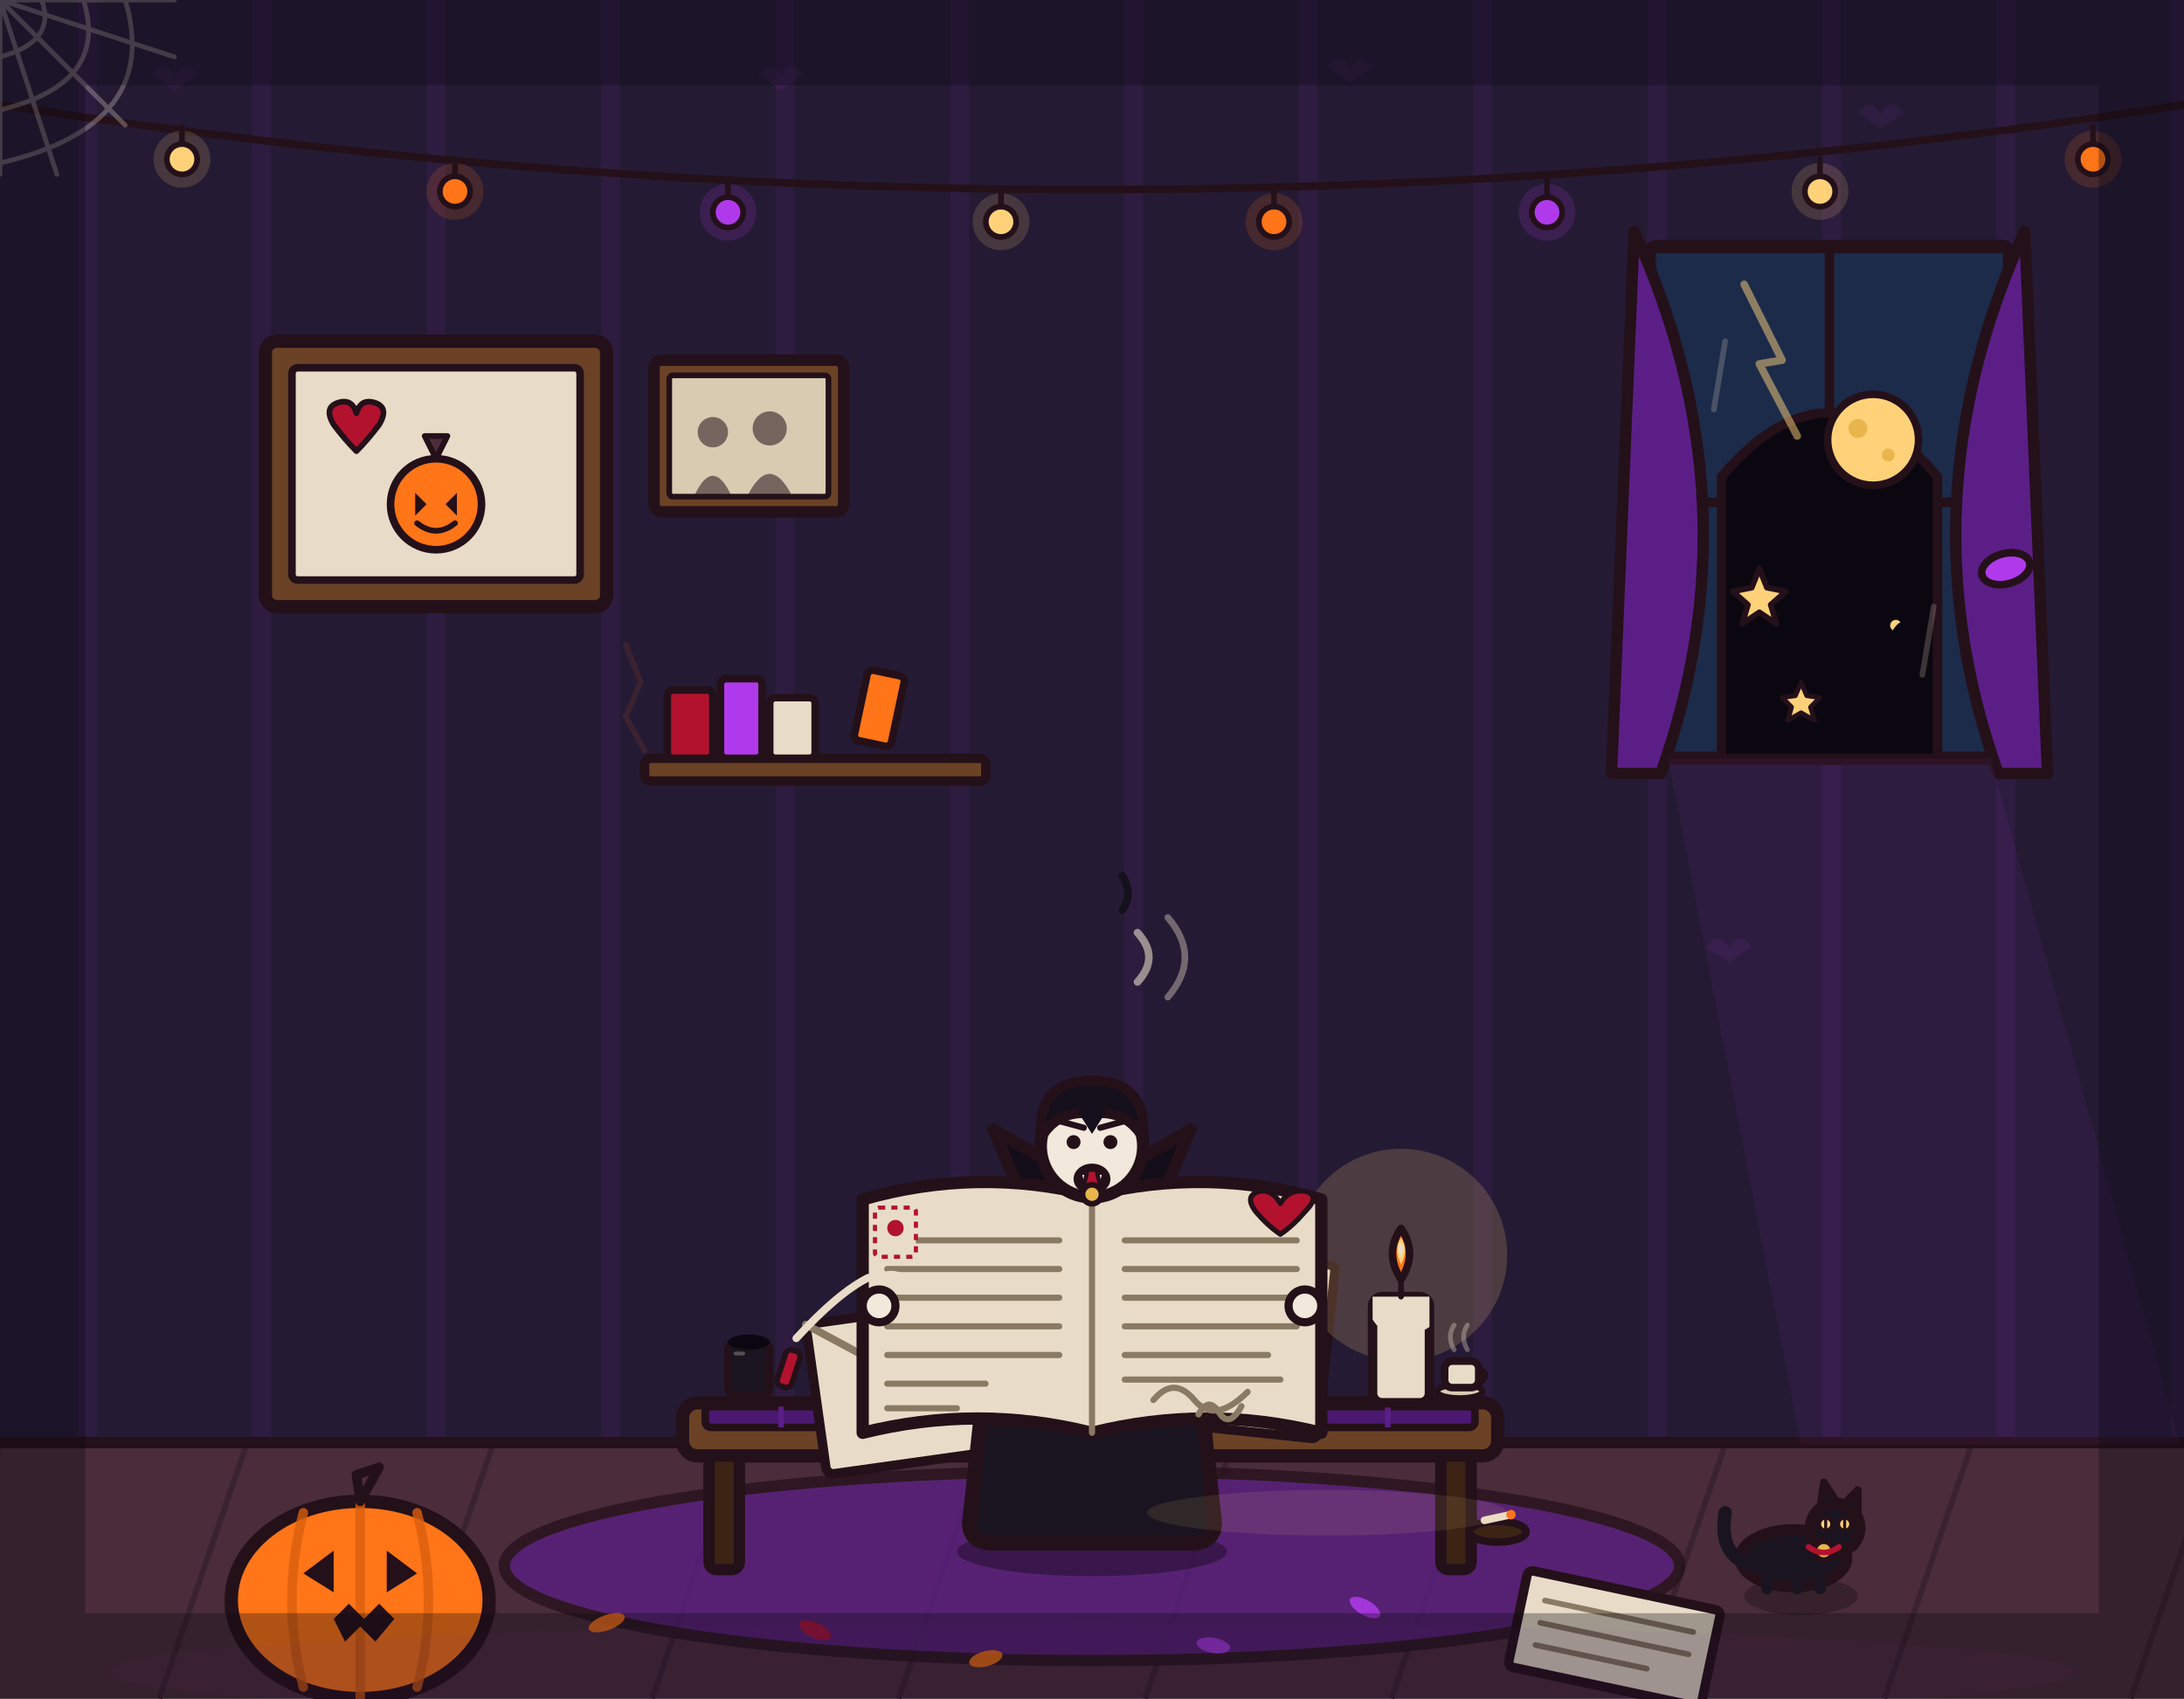
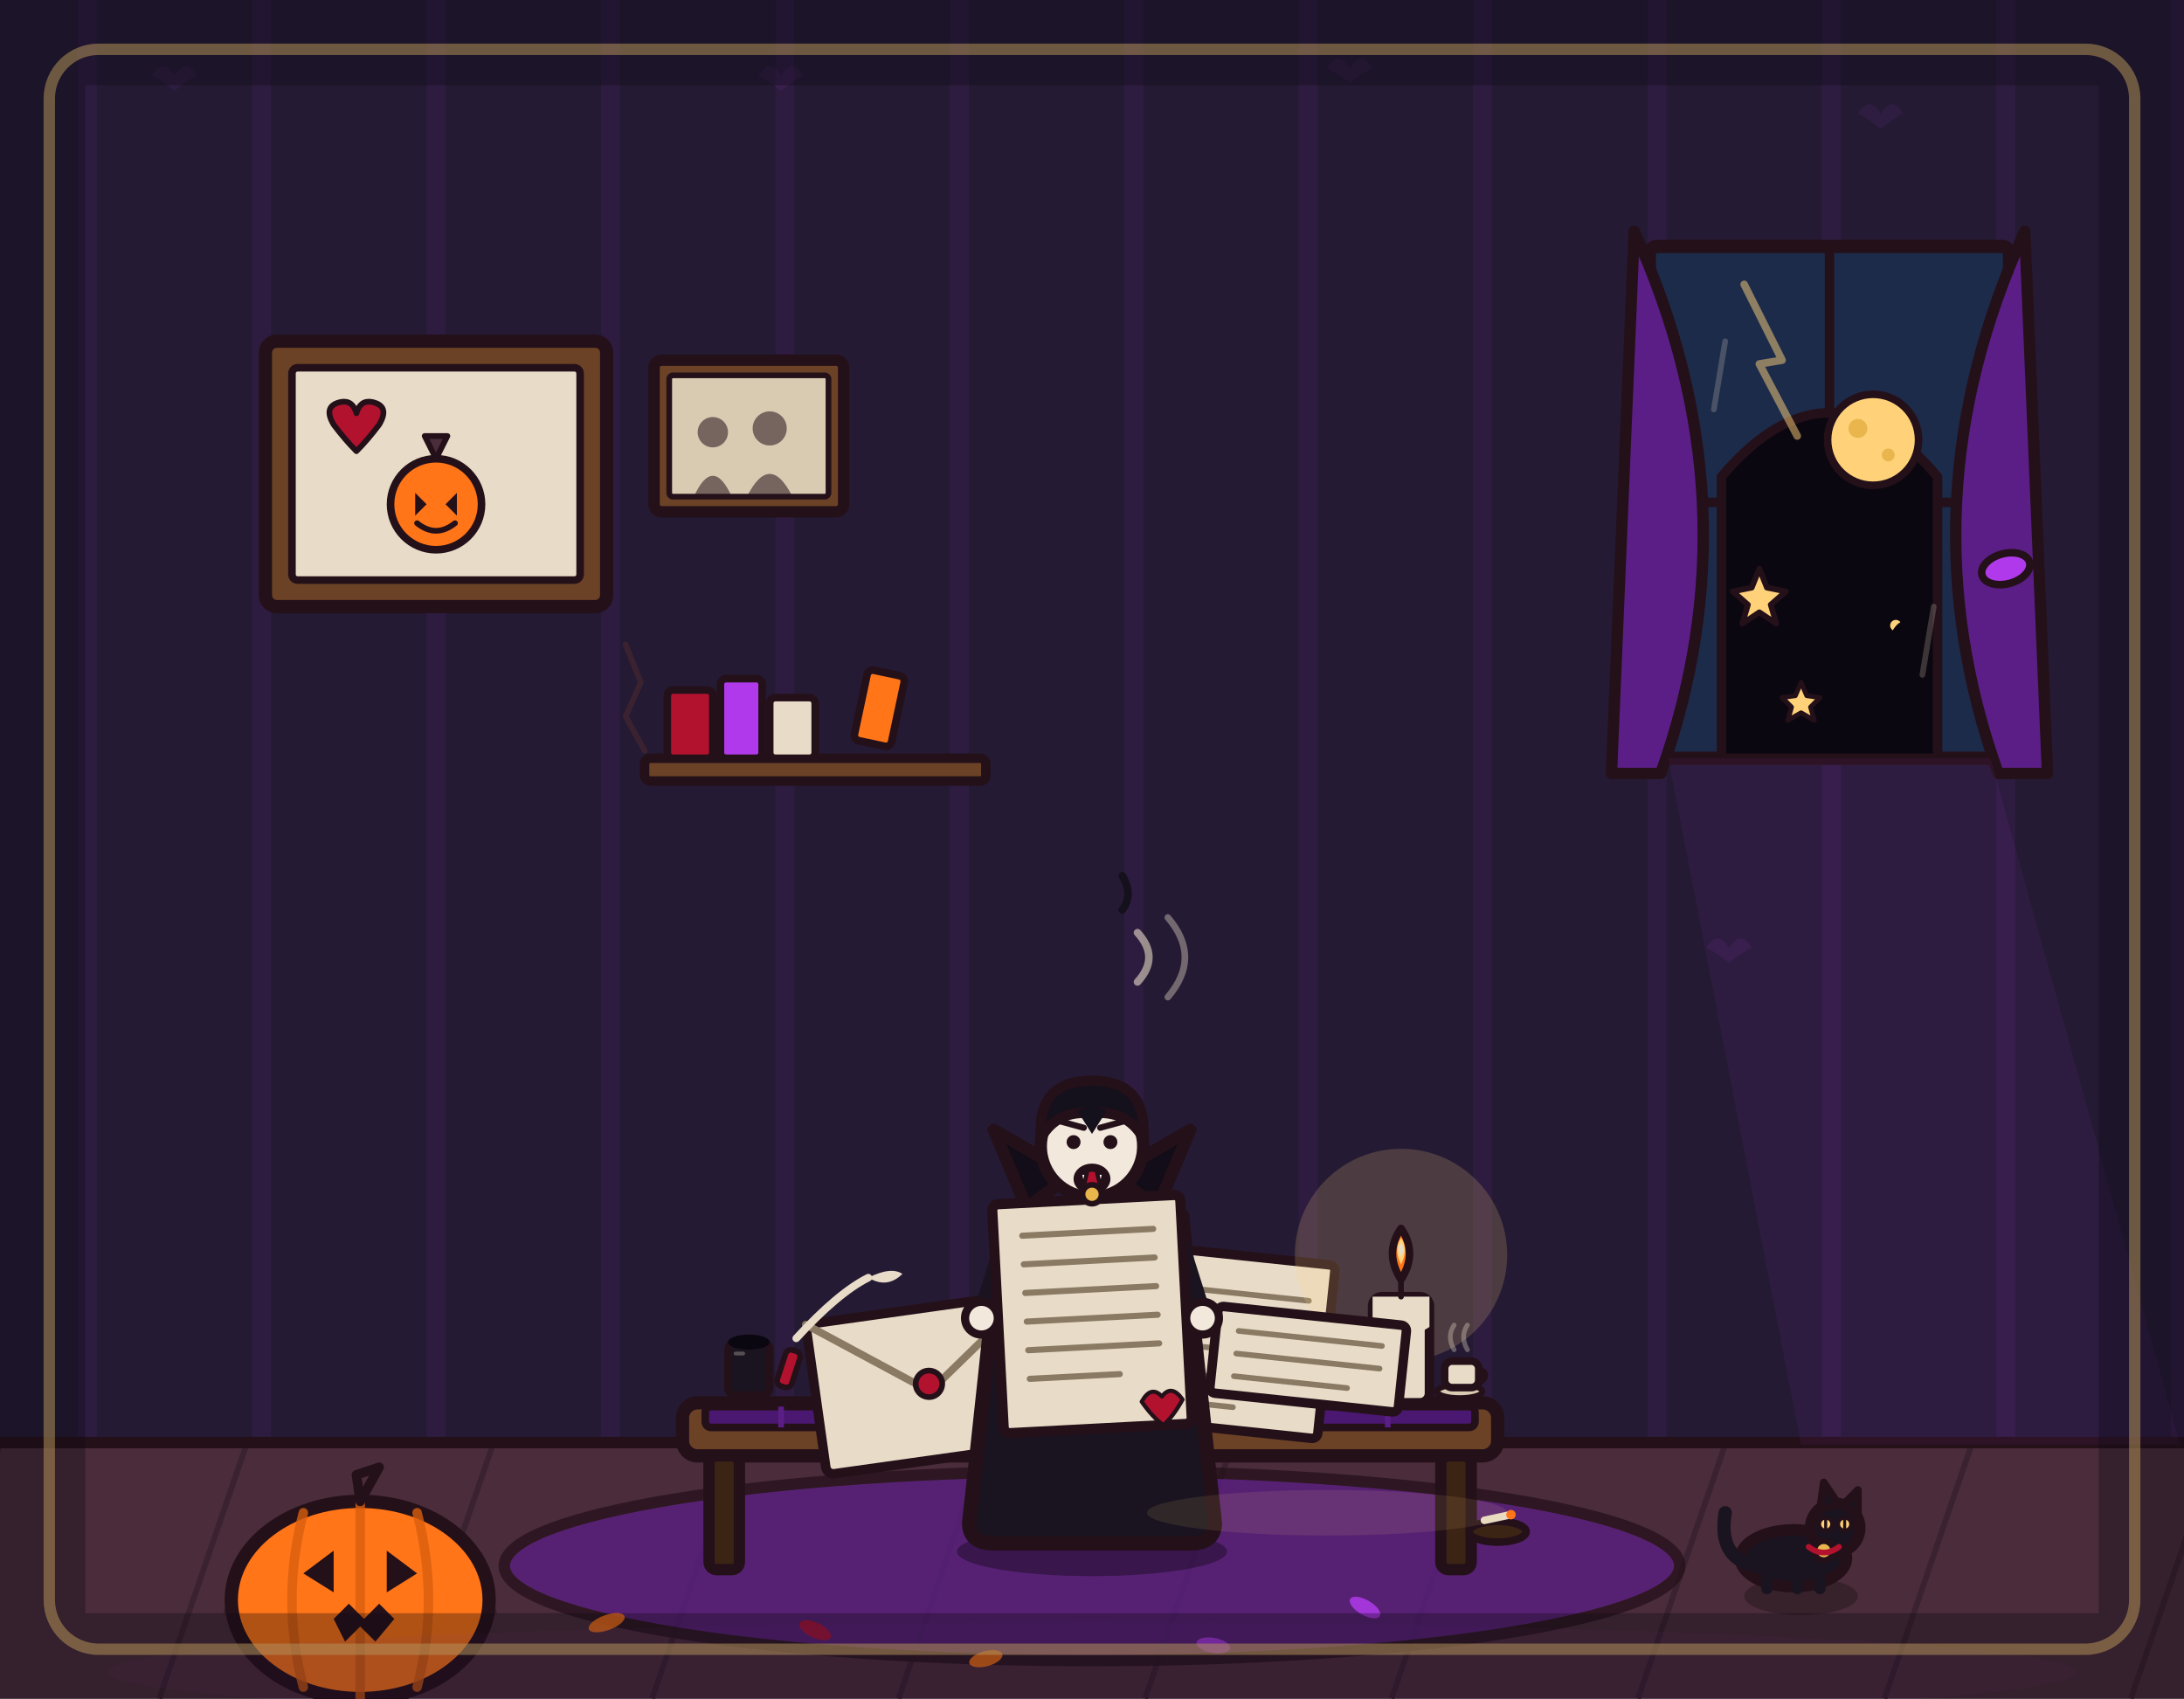
<svg xmlns="http://www.w3.org/2000/svg" viewBox="0 0 1152 896" width="1152" height="896">
  <rect x="0" y="0" width="1152" height="896" fill="#241a33" />
  <path d="M46 0V762M138 0V762M230 0V762M322 0V762M414 0V762M506 0V762M598 0V762M690 0V762M782 0V762M874 0V762M966 0V762M1058 0V762M1150 0V762" stroke="#b03aeb" stroke-width="10" opacity=".07" fill="none" />
  <rect x="0" y="760" width="1152" height="136" fill="#4a2c3a" />
  <path d="M0 762 L-46 896M130 762 L84 896M260 762 L214 896M390 762 L344 896M520 762 L474 896M650 762 L604 896M780 762 L734 896M910 762 L864 896M1040 762 L994 896M1170 762 L1124 896" stroke="#3a2230" stroke-width="3" fill="none" />
  <line x1="0" y1="761" x2="1152" y2="761" stroke="#241019" stroke-width="6" stroke-linecap="round" />
  <g>
    <rect x="870" y="130" width="190" height="270" rx="4" fill="#1c2b4a" stroke="#241019" stroke-width="7" stroke-linejoin="round" stroke-linecap="round" />
    <line x1="965" y1="130" x2="965" y2="400" stroke="#241019" stroke-width="5" stroke-linecap="round" />
    <line x1="870" y1="265" x2="1060" y2="265" stroke="#241019" stroke-width="5" stroke-linecap="round" />
    <path d="M862 122 Q927 265 876 408 L850 408 Z" fill="#5b1e86" stroke="#241019" stroke-width="6" stroke-linejoin="round" stroke-linecap="round" />
    <path d="M1068 122 Q1003 265 1054 408 L1080 408 Z" fill="#5b1e86" stroke="#241019" stroke-width="6" stroke-linejoin="round" stroke-linecap="round" />
    <path d="M908 400 L908 251.5 Q965 184 1022 251.5 L1022 400 Z" fill="#0b0710" stroke="#241019" stroke-width="5" stroke-linejoin="round" stroke-linecap="round" />
    <circle cx="988" cy="232" r="24" fill="#ffd27a" stroke="#241019" stroke-width="4" stroke-linejoin="round" stroke-linecap="round" />
    <circle cx="980" cy="226" r="5" fill="#e8b64c" stroke="none" />
    <circle cx="996" cy="240" r="3.4" fill="#e8b64c" stroke="none" />
    <path d="M928 300 L932 310 L942 312 L934 319 L937 329 L928 323 L919 329 L922 319 L914 312 L924 310 Z" fill="#ffd27a" stroke="#241019" stroke-width="3" stroke-linejoin="round" stroke-linecap="round" />
    <circle cx="1000" cy="330" r="3" fill="#ffd27a" stroke="none" />
    <path d="M950 360 L953 367 L960 368 L955 373 L957 380 L950 376 L943 380 L945 373 L940 368 L947 367 Z" fill="#ffd27a" stroke="#241019" stroke-width="2.5" stroke-linejoin="round" stroke-linecap="round" />
  </g>
  <g>
    <rect x="140" y="180" width="180" height="140" rx="6" fill="#6b4226" stroke="#241019" stroke-width="7" stroke-linejoin="round" stroke-linecap="round" />
    <rect x="154" y="194" width="152" height="112" rx="3" fill="#e8dcc8" stroke="#241019" stroke-width="4" stroke-linejoin="round" stroke-linecap="round" />
    <circle cx="230" cy="266" r="24" fill="#ff7518" stroke="#241019" stroke-width="4" stroke-linejoin="round" stroke-linecap="round" />
    <path d="M230 242 L236 230 L224 230 Z" fill="#4a2c3a" stroke="#241019" stroke-width="3" stroke-linejoin="round" stroke-linecap="round" />
    <path d="M219 260 L225 266 L219 272 Z M241 260 L235 266 L241 272 Z" fill="#241019" stroke="none" />
    <path d="M220 276 Q230 284 240 276" fill="none" stroke="#241019" stroke-width="3" stroke-linecap="round" />
    <path d="M176 224 Q170 214 180 212 Q186 211 188 218 Q190 211 196 212 Q206 214 200 224 Q194 232 188 238 Q182 232 176 224 Z" fill="#b3122e" stroke="#241019" stroke-width="3" stroke-linejoin="round" stroke-linecap="round" />
  </g>
-   <g>
-     <path d="M-20 52 Q576 148 1172 52" fill="none" stroke="#241019" stroke-width="4" stroke-linecap="round" />
-     <circle cx="96" cy="84" r="15" fill="#ffd27a" opacity=".16" stroke="none" />
-     <line x1="96" y1="67" x2="96" y2="76" stroke="#241019" stroke-width="3" stroke-linecap="round" />
-     <circle cx="96" cy="84" r="8" fill="#ffd27a" stroke="#241019" stroke-width="3" stroke-linejoin="round" />
-     <circle cx="240" cy="101" r="15" fill="#ff7518" opacity=".16" stroke="none" />
-     <line x1="240" y1="84" x2="240" y2="93" stroke="#241019" stroke-width="3" stroke-linecap="round" />
-     <circle cx="240" cy="101" r="8" fill="#ff7518" stroke="#241019" stroke-width="3" stroke-linejoin="round" />
-     <circle cx="384" cy="112" r="15" fill="#b03aeb" opacity=".16" stroke="none" />
-     <line x1="384" y1="95" x2="384" y2="104" stroke="#241019" stroke-width="3" stroke-linecap="round" />
-     <circle cx="384" cy="112" r="8" fill="#b03aeb" stroke="#241019" stroke-width="3" stroke-linejoin="round" />
-     <circle cx="528" cy="117" r="15" fill="#ffd27a" opacity=".16" stroke="none" />
-     <line x1="528" y1="100" x2="528" y2="109" stroke="#241019" stroke-width="3" stroke-linecap="round" />
-     <circle cx="528" cy="117" r="8" fill="#ffd27a" stroke="#241019" stroke-width="3" stroke-linejoin="round" />
-     <circle cx="672" cy="117" r="15" fill="#ff7518" opacity=".16" stroke="none" />
-     <line x1="672" y1="100" x2="672" y2="109" stroke="#241019" stroke-width="3" stroke-linecap="round" />
-     <circle cx="672" cy="117" r="8" fill="#ff7518" stroke="#241019" stroke-width="3" stroke-linejoin="round" />
-     <circle cx="816" cy="112" r="15" fill="#b03aeb" opacity=".16" stroke="none" />
-     <line x1="816" y1="95" x2="816" y2="104" stroke="#241019" stroke-width="3" stroke-linecap="round" />
-     <circle cx="816" cy="112" r="8" fill="#b03aeb" stroke="#241019" stroke-width="3" stroke-linejoin="round" />
-     <circle cx="960" cy="101" r="15" fill="#ffd27a" opacity=".16" stroke="none" />
-     <line x1="960" y1="84" x2="960" y2="93" stroke="#241019" stroke-width="3" stroke-linecap="round" />
-     <circle cx="960" cy="101" r="8" fill="#ffd27a" stroke="#241019" stroke-width="3" stroke-linejoin="round" />
-     <circle cx="1104" cy="84" r="15" fill="#ff7518" opacity=".16" stroke="none" />
-     <line x1="1104" y1="67" x2="1104" y2="76" stroke="#241019" stroke-width="3" stroke-linecap="round" />
-     <circle cx="1104" cy="84" r="8" fill="#ff7518" stroke="#241019" stroke-width="3" stroke-linejoin="round" />
-   </g>
  <ellipse cx="576" cy="826" rx="310" ry="50" fill="#5b1e86" stroke="#241019" stroke-width="6" stroke-linejoin="round" stroke-linecap="round" opacity="0.75" />
  <g transform="translate(190 844)">
    <ellipse cx="0" cy="6" rx="72" ry="12" fill="#000000" opacity="0.25" stroke="none" />
    <ellipse cx="0" cy="0" rx="68" ry="52" fill="#ff7518" stroke="#241019" stroke-width="7" stroke-linejoin="round" stroke-linecap="round" />
    <path d="M-30 -46 Q-42 0 -30 46 M30 -46 Q42 0 30 46 M0 -52 L0 52" fill="none" stroke="#d95f0e" stroke-width="5" stroke-linecap="round" opacity="0.8" />
    <path d="M0 -52 L10 -70 L-2 -66 Z" fill="#4a2c3a" stroke="#241019" stroke-width="5" stroke-linejoin="round" stroke-linecap="round" />
    <path d="M-30 -14 L-14 -26 L-14 -4 Z M30 -14 L14 -26 L14 -4 Z" fill="#241019" stroke="none" />
    <path d="M-14 10 L-6 2 L2 10 L10 2 L18 10 L8 22 L0 14 L-8 22 Z" fill="#241019" stroke="none" />
  </g>
  <rect x="360" y="740" width="430" height="28" rx="8" fill="#6b4226" stroke="#241019" stroke-width="7" stroke-linejoin="round" stroke-linecap="round" />
  <g>
    <rect x="372" y="742" width="406" height="11" rx="3" fill="#4a1870" stroke="#241019" stroke-width="4" stroke-linejoin="round" />
    <path d="M412 742V753M452 742V753M492 742V753M532 742V753M572 742V753M612 742V753M652 742V753M692 742V753M732 742V753" stroke="#5b1e86" stroke-width="3" />
  </g>
  <rect x="374" y="768" width="16" height="60" rx="4" fill="#3c2415" stroke="#241019" stroke-width="6" stroke-linejoin="round" stroke-linecap="round" />
  <rect x="760" y="768" width="16" height="60" rx="4" fill="#3c2415" stroke="#241019" stroke-width="6" stroke-linejoin="round" stroke-linecap="round" />
  <g transform="rotate(-8 490 730)">
    <rect x="430" y="690" width="120" height="80" rx="4" fill="#e8dcc8" stroke="#241019" stroke-width="5" stroke-linejoin="round" stroke-linecap="round" />
    <path d="M430 690 L490 734 L550 690" fill="none" stroke="#8a7a64" stroke-width="4" stroke-linecap="round" stroke-linejoin="round" />
    <circle cx="490" cy="730" r="7" fill="#b3122e" stroke="#241019" stroke-width="3" stroke-linejoin="round" stroke-linecap="round" />
  </g>
  <g transform="rotate(6 630 706)">
    <rect x="560" y="660" width="140" height="92" rx="3" fill="#e8dcc8" stroke="#241019" stroke-width="5" stroke-linejoin="round" stroke-linecap="round" />
    <line x1="572" y1="680" x2="688" y2="680" stroke="#8a7a64" stroke-width="3" stroke-linecap="round" />
    <line x1="572" y1="695" x2="688" y2="695" stroke="#8a7a64" stroke-width="3" stroke-linecap="round" />
    <line x1="572" y1="710" x2="688" y2="710" stroke="#8a7a64" stroke-width="3" stroke-linecap="round" />
    <line x1="572" y1="725" x2="688" y2="725" stroke="#8a7a64" stroke-width="3" stroke-linecap="round" />
    <line x1="572" y1="740" x2="654" y2="740" stroke="#8a7a64" stroke-width="3" stroke-linecap="round" />
  </g>
  <g>
    <circle cx="739" cy="662" r="56" fill="#ffd27a" opacity=".18" stroke="none" />
    <rect x="724" y="684" width="30" height="56" rx="5" fill="#e8dcc8" stroke="#241019" stroke-width="5" stroke-linejoin="round" stroke-linecap="round" />
    <path d="M724 696 Q730 706 736 696 Q742 708 754 700 L754 684 L724 684 Z" fill="#e8dcc8" stroke="none" />
    <line x1="739" y1="684" x2="739" y2="675" stroke="#241019" stroke-width="3" stroke-linecap="round" />
    <path d="M739 675 Q730 661 739 648 Q748 661 739 675 Z" fill="#ff7518" stroke="#241019" stroke-width="4" stroke-linejoin="round" stroke-linecap="round" />
    <path d="M739 667 Q735 659 739 653 Q743 659 739 667 Z" fill="#ffd27a" stroke="none" />
    <path d="M739 663 Q736.5 659 739 655.5 Q741.5 659 739 663 Z" fill="#e8dcc8" stroke="none" />
  </g>
-   <g transform="rotate(12 850 862)">
-     <rect x="800" y="838" width="104" height="52" rx="3" fill="#e8dcc8" stroke="#241019" stroke-width="5" stroke-linejoin="round" stroke-linecap="round" />
-     <line x1="812" y1="852" x2="892" y2="852" stroke="#8a7a64" stroke-width="3" stroke-linecap="round" />
-     <line x1="812" y1="864" x2="892" y2="864" stroke="#8a7a64" stroke-width="3" stroke-linecap="round" />
-     <line x1="812" y1="876" x2="872" y2="876" stroke="#8a7a64" stroke-width="3" stroke-linecap="round" />
+   <g transform="rotate(6 690 717)">
+     <rect x="640" y="694" width="100" height="46" rx="3" fill="#e8dcc8" stroke="#241019" stroke-width="5" stroke-linejoin="round" stroke-linecap="round" />
+     <line x1="652" y1="706" x2="728" y2="706" stroke="#8a7a64" stroke-width="3" stroke-linecap="round" />
+     <line x1="652" y1="718" x2="728" y2="718" stroke="#8a7a64" stroke-width="3" stroke-linecap="round" />
+     <line x1="652" y1="730" x2="712" y2="730" stroke="#8a7a64" stroke-width="3" stroke-linecap="round" />
  </g>
  <g transform="translate(576 812) scale(1.08 1.08)">
    <ellipse cx="0" cy="6" rx="66" ry="12" fill="#000000" opacity=".34" stroke="none" />
    <path d="M-12 -62 L-16 -6" fill="none" stroke="#241a2e" stroke-width="15" stroke-linecap="round" stroke-linejoin="round" />
    <path d="M12 -62 L16 -6" fill="none" stroke="#241a2e" stroke-width="15" stroke-linecap="round" stroke-linejoin="round" />
    <ellipse cx="-18" cy="-4" rx="15" ry="7" fill="#14101c" stroke="#241019" stroke-width="4" stroke-linejoin="round" stroke-linecap="round" />
    <ellipse cx="18" cy="-4" rx="15" ry="7" fill="#14101c" stroke="#241019" stroke-width="4" stroke-linejoin="round" stroke-linecap="round" />
    <path d="M-44 -158 Q-52 -80 -60 -8 Q-60 2 -48 2 L48 2 Q60 2 60 -8 Q52 -80 44 -158 Q0 -172 -44 -158 Z" fill="#1a1420" stroke="#241019" stroke-width="7" stroke-linejoin="round" stroke-linecap="round" />
    <path d="M-40 -150 Q0 -163 40 -150 L36 -136 Q0 -147 -36 -136 Z" fill="#b3122e" stroke="#241019" stroke-width="4" stroke-linejoin="round" stroke-linecap="round" />
    <path d="M-32 -162 L-48 -200 L-10 -178 Z" fill="#120d18" stroke="#241019" stroke-width="6" stroke-linejoin="round" stroke-linecap="round" />
    <path d="M32 -162 L48 -200 L10 -178 Z" fill="#120d18" stroke="#241019" stroke-width="6" stroke-linejoin="round" stroke-linecap="round" />
    <path d="M-15 -156 L0 -118 L15 -156 Q0 -163 -15 -156 Z" fill="#f6efe4" stroke="#241019" stroke-width="5" stroke-linejoin="round" stroke-linecap="round" />
-     <path d="M-40 -150 L-96 -122" fill="none" stroke="#1a1420" stroke-width="11" stroke-linecap="round" stroke-linejoin="round" />
-     <path d="M40 -150 L96 -122" fill="none" stroke="#1a1420" stroke-width="11" stroke-linecap="round" stroke-linejoin="round" />
-     <g transform="translate(0 -108)">
-       <path d="M-112 -58 Q-56 -74 0 -60 Q56 -74 112 -58 L112 56 Q56 42 0 56 Q-56 42 -112 56 Z" fill="#e8dcc8" stroke="#241019" stroke-width="6" stroke-linejoin="round" stroke-linecap="round" />
-       <line x1="0" y1="-60" x2="0" y2="56" stroke="#8a7a64" stroke-width="3" stroke-linecap="round" />
-       <line x1="-100" y1="-38" x2="-16" y2="-38" stroke="#8a7a64" stroke-width="3" stroke-linecap="round" />
-       <line x1="-100" y1="-24" x2="-16" y2="-24" stroke="#8a7a64" stroke-width="3" stroke-linecap="round" />
-       <line x1="-100" y1="-10" x2="-16" y2="-10" stroke="#8a7a64" stroke-width="3" stroke-linecap="round" />
-       <line x1="-100" y1="4" x2="-16" y2="4" stroke="#8a7a64" stroke-width="3" stroke-linecap="round" />
-       <line x1="-100" y1="18" x2="-16" y2="18" stroke="#8a7a64" stroke-width="3" stroke-linecap="round" />
-       <line x1="-100" y1="32" x2="-52" y2="32" stroke="#8a7a64" stroke-width="3" stroke-linecap="round" />
-       <line x1="16" y1="-38" x2="100" y2="-38" stroke="#8a7a64" stroke-width="3" stroke-linecap="round" />
-       <line x1="16" y1="-24" x2="100" y2="-24" stroke="#8a7a64" stroke-width="3" stroke-linecap="round" />
-       <line x1="16" y1="-10" x2="100" y2="-10" stroke="#8a7a64" stroke-width="3" stroke-linecap="round" />
-       <line x1="16" y1="4" x2="100" y2="4" stroke="#8a7a64" stroke-width="3" stroke-linecap="round" />
-       <line x1="16" y1="18" x2="86" y2="18" stroke="#8a7a64" stroke-width="3" stroke-linecap="round" />
-       <path d="M30 40 Q40 28 50 40 Q60 52 76 36" fill="none" stroke="#8a7a64" stroke-width="3" stroke-linecap="round" />
-       <path d="M80 -52 Q74 -60 82 -62 Q88 -63 92 -56 Q96 -63 104 -62 Q112 -60 104 -52 Q98 -45 92 -41 Q86 -45 80 -52 Z" fill="#b3122e" stroke="#241019" stroke-width="2.5" stroke-linejoin="round" stroke-linecap="round" />
-       <line x1="-100" y1="44" x2="-66" y2="44" stroke="#8a7a64" stroke-width="3" stroke-linecap="round" />
-       <line x1="16" y1="30" x2="92" y2="30" stroke="#8a7a64" stroke-width="3" stroke-linecap="round" />
-       <path d="M52 47 q5 -9 10 -1 q5 8 11 -3" fill="none" stroke="#8a7a64" stroke-width="3" stroke-linecap="round" />
-       <rect x="-106" y="-54" width="20" height="24" rx="2" fill="#e8dcc8" stroke="#b3122e" stroke-width="2" stroke-dasharray="3 3" />
-       <circle cx="-96" cy="-44" r="4" fill="#b3122e" />
-     </g>
-     <circle cx="-104" cy="-114" r="8" fill="#f2e8dc" stroke="#241019" stroke-width="4" stroke-linejoin="round" stroke-linecap="round" />
-     <circle cx="104" cy="-114" r="8" fill="#f2e8dc" stroke="#241019" stroke-width="4" stroke-linejoin="round" stroke-linecap="round" />
+     <path d="M-40 -150 L-52 -112" fill="none" stroke="#1a1420" stroke-width="11" stroke-linecap="round" stroke-linejoin="round" />
+     <path d="M40 -150 L52 -112" fill="none" stroke="#1a1420" stroke-width="11" stroke-linecap="round" stroke-linejoin="round" />
+     <g transform="translate(0 -110) rotate(-3)">
+       <rect x="-46" y="-56" width="92" height="112" rx="3" fill="#e8dcc8" stroke="#241019" stroke-width="5" stroke-linejoin="round" stroke-linecap="round" />
+       <line x1="-32" y1="-40" x2="32" y2="-40" stroke="#8a7a64" stroke-width="3" stroke-linecap="round" />
+       <line x1="-32" y1="-26" x2="32" y2="-26" stroke="#8a7a64" stroke-width="3" stroke-linecap="round" />
+       <line x1="-32" y1="-12" x2="32" y2="-12" stroke="#8a7a64" stroke-width="3" stroke-linecap="round" />
+       <line x1="-32" y1="2" x2="32" y2="2" stroke="#8a7a64" stroke-width="3" stroke-linecap="round" />
+       <line x1="-32" y1="16" x2="32" y2="16" stroke="#8a7a64" stroke-width="3" stroke-linecap="round" />
+       <line x1="-32" y1="30" x2="12" y2="30" stroke="#8a7a64" stroke-width="3" stroke-linecap="round" />
+       <path d="M22 44 Q27 36 32 42 Q37 36 42 44 Q37 52 32 56 Q27 52 22 44 Z" fill="#b3122e" stroke="#241019" stroke-width="2" stroke-linejoin="round" />
+     </g>
+     <circle cx="-54" cy="-108" r="8" fill="#f2e8dc" stroke="#241019" stroke-width="4" stroke-linejoin="round" stroke-linecap="round" />
+     <circle cx="54" cy="-108" r="8" fill="#f2e8dc" stroke="#241019" stroke-width="4" stroke-linejoin="round" stroke-linecap="round" />
    <circle cx="0" cy="-192" r="25" fill="#f2e8dc" stroke="#241019" stroke-width="6" stroke-linejoin="round" stroke-linecap="round" />
    <path d="M-25 -196 Q-27 -224 0 -224 Q27 -224 25 -196 Q17 -210 0 -208 Q-17 -210 -25 -196 Z" fill="#14101c" stroke="#241019" stroke-width="5" stroke-linejoin="round" stroke-linecap="round" />
    <path d="M-7 -209 L0 -198 L7 -209 Q0 -213 -7 -209 Z" fill="#14101c" stroke="none" />
    <circle cx="-9" cy="-194" r="3.4" fill="#241019" stroke="none" />
    <circle cx="9" cy="-194" r="3.4" fill="#241019" stroke="none" />
    <path d="M-15 -204 L-4 -201 M4 -201 L15 -204" fill="none" stroke="#241019" stroke-width="3" stroke-linecap="round" />
    <ellipse cx="0" cy="-176" rx="7" ry="5.5" fill="#b3122e" stroke="#241019" stroke-width="4" stroke-linejoin="round" stroke-linecap="round" />
    <path d="M-6 -179 L-2.5 -179 L-4.2 -171.5 Z" fill="#ffffff" stroke="#241019" stroke-width="2" stroke-linejoin="round" stroke-linecap="round" />
    <path d="M2.5 -179 L6 -179 L4.2 -171.5 Z" fill="#ffffff" stroke="#241019" stroke-width="2" stroke-linejoin="round" stroke-linecap="round" />
  </g>
  <g transform="translate(950 838)">
    <ellipse cx="0" cy="4" rx="30" ry="10" fill="#000000" opacity="0.25" stroke="none" />
    <ellipse cx="-4" cy="-16" rx="28" ry="15" fill="#1a1420" stroke="#241019" stroke-width="6" stroke-linejoin="round" stroke-linecap="round" />
    <circle cx="18" cy="-32" r="13" fill="#1a1420" stroke="#241019" stroke-width="6" stroke-linejoin="round" stroke-linecap="round" />
    <path d="M10 -42 L12 -56 L20 -44 Z" fill="#1a1420" stroke="#241019" stroke-width="4" stroke-linejoin="round" stroke-linecap="round" />
    <path d="M22 -44 L30 -52 L30 -38 Z" fill="#1a1420" stroke="#241019" stroke-width="4" stroke-linejoin="round" stroke-linecap="round" />
    <path d="M-24 -12 Q-44 -16 -40 -40" fill="none" stroke="#1a1420" stroke-width="7" stroke-linecap="round" stroke-linejoin="round" />
    <line x1="-18" y1="-6" x2="-18" y2="0" stroke="#1a1420" stroke-width="6" stroke-linecap="round" />
    <line x1="-2" y1="-4" x2="-2" y2="0" stroke="#1a1420" stroke-width="6" stroke-linecap="round" />
    <line x1="10" y1="-4" x2="10" y2="0" stroke="#1a1420" stroke-width="6" stroke-linecap="round" />
    <circle cx="13" cy="-34" r="3.4" fill="#ffd27a" stroke="#241019" stroke-width="2" stroke-linejoin="round" stroke-linecap="round" />
    <circle cx="23" cy="-34" r="3.4" fill="#ffd27a" stroke="#241019" stroke-width="2" stroke-linejoin="round" stroke-linecap="round" />
    <line x1="13" y1="-37" x2="13" y2="-31" stroke="#241019" stroke-width="1.6" stroke-linecap="round" />
    <line x1="23" y1="-37" x2="23" y2="-31" stroke="#241019" stroke-width="1.6" stroke-linecap="round" />
    <circle cx="12" cy="-20" r="5" fill="#e8b64c" stroke="#241019" stroke-width="3" stroke-linejoin="round" stroke-linecap="round" />
  </g>
  <g>
    <g fill="#b03aeb" opacity=".08">
      <path d="M80 40 q6 -10 12 0 q6 -10 12 0 q-6 3 -12 8 q-6 -5 -12 -8 Z" />
      <path d="M400 40 q6 -10 12 0 q6 -10 12 0 q-6 3 -12 8 q-6 -5 -12 -8 Z" />
      <path d="M700 36 q6 -10 12 0 q6 -10 12 0 q-6 3 -12 8 q-6 -5 -12 -8 Z" />
      <path d="M980 60 q6 -10 12 0 q6 -10 12 0 q-6 3 -12 8 q-6 -5 -12 -8 Z" />
      <path d="M420 200 q6 -10 12 0 q6 -10 12 0 q-6 3 -12 8 q-6 -5 -12 -8 Z" />
      <path d="M900 500 q6 -10 12 0 q6 -10 12 0 q-6 3 -12 8 q-6 -5 -12 -8 Z" />
    </g>
-     <g fill="none" stroke="#e8dcc8" stroke-width="2.5" opacity=".3" stroke-linecap="round">
-       <path d="M0 0 L92 0 M0 0 L0 92 M0 0 L66 66 M0 0 L92 30 M0 0 L30 92" />
-       <path d="M22 0 Q30 22 0 30 M44 0 Q58 44 0 58 M66 0 Q86 66 0 86" />
-     </g>
    <g stroke-linejoin="round" stroke-linecap="round">
      <rect x="340" y="400" width="180" height="12" rx="3" fill="#6b4226" stroke="#241019" stroke-width="5" />
      <rect x="352" y="364" width="24" height="36" rx="3" fill="#b3122e" stroke="#241019" stroke-width="4" />
      <rect x="380" y="358" width="22" height="42" rx="3" fill="#b03aeb" stroke="#241019" stroke-width="4" />
      <rect x="406" y="368" width="24" height="32" rx="3" fill="#e8dcc8" stroke="#241019" stroke-width="4" />
      <g transform="rotate(12 460 382)">
        <rect x="452" y="354" width="20" height="38" rx="3" fill="#ff7518" stroke="#241019" stroke-width="4" />
      </g>
    </g>
    <polygon points="880,400 1050,400 1150,762 950,762" fill="#b03aeb" opacity=".07" />
    <g stroke="#e8dcc8" stroke-width="3" opacity=".22" stroke-linecap="round">
      <line x1="910" y1="180" x2="904" y2="216" />
      <line x1="1020" y1="320" x2="1014" y2="356" />
    </g>
    <g stroke-linejoin="round" stroke-linecap="round">
      <rect x="384" y="708" width="22" height="28" rx="4" fill="#1a1420" stroke="#241019" stroke-width="4" />
      <ellipse cx="395" cy="708" rx="11" ry="4" fill="#0b0710" />
      <line x1="388" y1="714" x2="392" y2="714" stroke="#e8dcc8" stroke-width="2" opacity=".3" stroke-linecap="round" />
      <g transform="rotate(18 416 722)">
        <rect x="412" y="712" width="8" height="20" rx="3" fill="#b3122e" stroke="#241019" stroke-width="3" />
      </g>
      <path d="M420 706 Q442 682 458 674" fill="none" stroke="#e8dcc8" stroke-width="4" stroke-linecap="round" />
      <path d="M458 674 Q470 668 476 672 Q468 680 458 674 Z" fill="#e8dcc8" />
      <ellipse cx="770" cy="734" rx="12" ry="3.5" fill="#d9cbb2" stroke="#241019" stroke-width="3" />
      <rect x="762" y="718" width="18" height="14" rx="4" fill="#e8dcc8" stroke="#241019" stroke-width="4" />
      <path d="M780 722 Q787 725 780 730" fill="none" stroke="#241019" stroke-width="3" />
      <path d="M767 712 Q763 705 767 699 M774 712 Q770 705 774 699" fill="none" stroke="#e8dcc8" stroke-width="2.5" opacity=".35" />
    </g>
    <circle cx="576" cy="630" r="5" fill="#e8b64c" stroke="#241019" stroke-width="3" />
    <path d="M954 816 Q962 822 970 816" fill="none" stroke="#b3122e" stroke-width="3" stroke-linecap="round" />
    <g opacity=".85">
      <ellipse cx="320" cy="856" rx="10" ry="4" fill="#ff7518" transform="rotate(-20 320 856)" />
      <ellipse cx="640" cy="868" rx="9" ry="4" fill="#b03aeb" transform="rotate(10 640 868)" />
      <ellipse cx="430" cy="860" rx="9" ry="4" fill="#b3122e" transform="rotate(25 430 860)" />
    </g>
    <ellipse cx="576" cy="882" rx="520" ry="26" fill="#b03aeb" opacity=".05" />
  </g>
  <g>
    <path d="M600 492 Q612 505 600 518" fill="none" stroke="#e8dcc8" stroke-width="4" opacity=".6" stroke-linecap="round" />
    <path d="M616 484 Q634 505 616 526" fill="none" stroke="#e8dcc8" stroke-width="3.5" opacity=".4" stroke-linecap="round" />
    <path d="M592 462 q6 10 0 18" fill="none" stroke="#14101c" stroke-width="4" stroke-linecap="round" />
    <g stroke-linejoin="round" stroke-linecap="round">
      <rect x="345" y="190" width="100" height="80" rx="4" fill="#6b4226" stroke="#241019" stroke-width="6" />
      <rect x="353" y="198" width="84" height="64" rx="2" fill="#d9cbb2" stroke="#241019" stroke-width="3" />
      <circle cx="376" cy="228" r="8" fill="#241019" opacity=".55" />
      <circle cx="406" cy="226" r="9" fill="#241019" opacity=".55" />
      <path d="M366 262 Q376 240 386 262 Z" fill="#241019" opacity=".55" />
      <path d="M394 262 Q406 238 418 262 Z" fill="#241019" opacity=".55" />
    </g>
    <path d="M330 340 L338 360 L330 378 L340 396" fill="none" stroke="#3a2230" stroke-width="3" stroke-linecap="round" />
    <g stroke-linejoin="round" stroke-linecap="round">
      <ellipse cx="790" cy="808" rx="15" ry="5.5" fill="#3c2415" stroke="#241019" stroke-width="4" />
      <line x1="783" y1="802" x2="797" y2="799" stroke="#e8dcc8" stroke-width="4" stroke-linecap="round" />
      <circle cx="797" cy="799" r="2.5" fill="#ff7518" />
    </g>
    <ellipse cx="700" cy="798" rx="95" ry="12" fill="#ffd27a" opacity=".1" />
    <g opacity=".85">
      <ellipse cx="520" cy="875" rx="9" ry="4" fill="#ff7518" transform="rotate(-15 520 875)" />
      <ellipse cx="720" cy="848" rx="9" ry="4" fill="#b03aeb" transform="rotate(30 720 848)" />
    </g>
    <path d="M920 150 L940 190 L928 192 L948 230" fill="none" stroke="#ffd27a" stroke-width="4" opacity=".5" stroke-linecap="round" stroke-linejoin="round" />
    <g transform="translate(985 335) scale(1.1)">
      <path d="M0 0 Q6 -12 12 -2 Q18 -12 24 0 Q18 3 12 8 Q6 3 0 0 Z" fill="#0b0710" />
    </g>
    <ellipse cx="1058" cy="300" rx="13" ry="8" fill="#b03aeb" stroke="#241019" stroke-width="4" transform="rotate(-15 1058 300)" />
  </g>
+   <rect x="26" y="26" width="1100" height="844" rx="26" fill="none" stroke="#ffd27a" stroke-width="6" opacity=".55" />
  <rect x="0" y="0" width="1152" height="896" fill="none" stroke="#0b0710" stroke-width="90" opacity="0.32" />
</svg>
